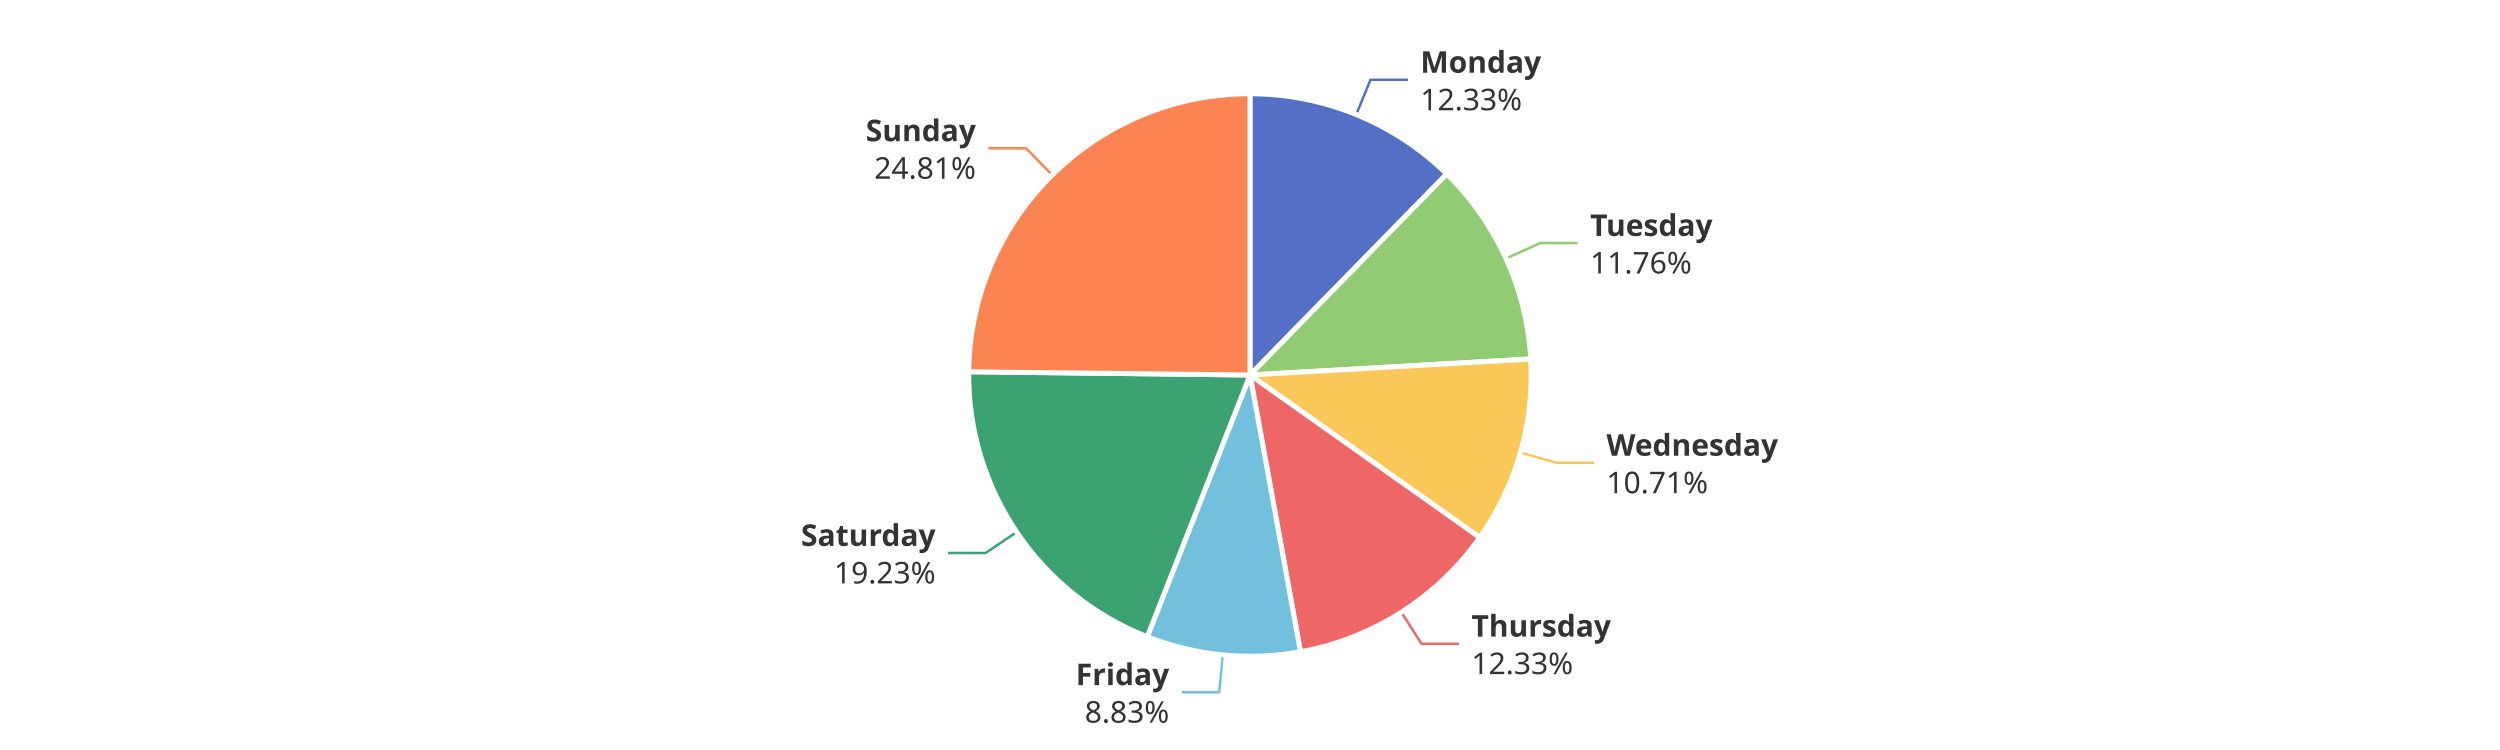
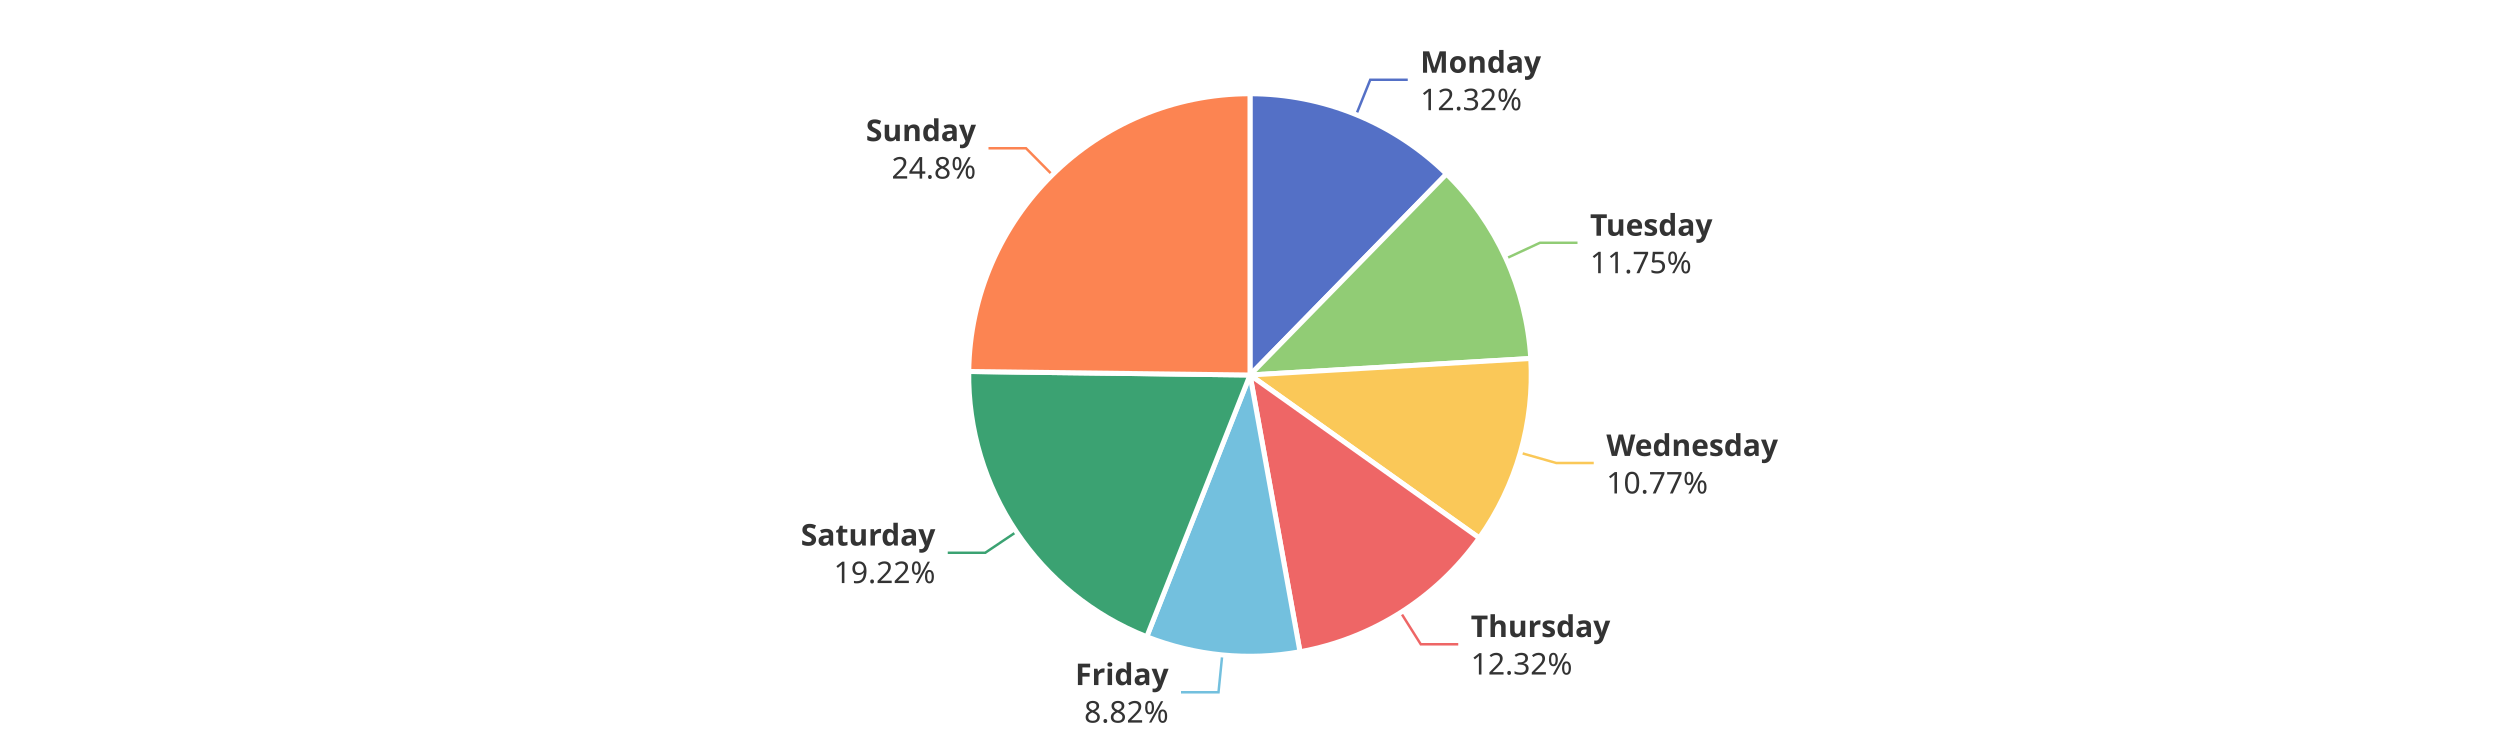
<svg xmlns="http://www.w3.org/2000/svg" width="1000" height="300" version="1.1" baseProfile="full" viewBox="0 0 1000 300">
  <rect width="1000" height="300" x="0" y="0" id="0" fill="#ffffff" />
-   <polyline points="542.5 45.8 548.2 31.9 563.2 31.9" fill="none" stroke="#5470c6" />
-   <polyline points="602.4 103.4 616.1 97.2 631.1 97.2" fill="none" stroke="#91cc75" />
-   <polyline points="608.1 181 622.6 185.1 637.6 185.1" fill="none" stroke="#fac858" />
-   <polyline points="560.5 244.8 568.6 257.5 583.6 257.5" fill="none" stroke="#ee6666" />
-   <polyline points="489.1 262 487.7 276.9 472.7 276.9" fill="none" stroke="#73c0de" />
-   <polyline points="406.7 212.8 394.2 221.2 379.2 221.2" fill="none" stroke="#3ba272" />
-   <polyline points="420.9 70 410.4 59.3 395.4 59.3" fill="none" stroke="#fc8452" />
-   <path d="M500 37.5A112.5 112.5 0 0 1 578.7 69.6L500 150Z" fill="#5470c6" stroke="#fff" stroke-width="2" stroke-linejoin="round" />
-   <path d="M578.7 69.6A112.5 112.5 0 0 1 612.3 143.6L500 150Z" fill="#91cc75" stroke="#fff" stroke-width="2" stroke-linejoin="round" />
-   <path d="M612.3 143.6A112.5 112.5 0 0 1 591.9 215L500 150Z" fill="#fac858" stroke="#fff" stroke-width="2" stroke-linejoin="round" />
-   <path d="M591.9 215A112.5 112.5 0 0 1 520.2 260.7L500 150Z" fill="#ee6666" stroke="#fff" stroke-width="2" stroke-linejoin="round" />
-   <path d="M520.2 260.7A112.5 112.5 0 0 1 458.9 254.7L500 150Z" fill="#73c0de" stroke="#fff" stroke-width="2" stroke-linejoin="round" />
-   <path d="M458.9 254.7A112.5 112.5 0 0 1 387.5 148.7L500 150Z" fill="#3ba272" stroke="#fff" stroke-width="2" stroke-linejoin="round" />
-   <path d="M387.5 148.7A112.5 112.5 0 0 1 500 37.5L500 150Z" fill="#fc8452" stroke="#fff" stroke-width="2" stroke-linejoin="round" />
-   <path d="M0 -15l42.8 0l0 30l-42.8 0Z" transform="translate(568.1578 31.9446)" fill="none" />
-   <text dominant-baseline="central" text-anchor="start" style="font-size:12px;font-family:sans-serif;font-weight:bold;" y="-7.5" transform="translate(568.1578 31.9446)" fill="#333" stroke="rgb(255,255,255)" stroke-width="2" paint-order="stroke" stroke-miterlimit="2">Monday</text>
-   <text dominant-baseline="central" text-anchor="start" style="font-size:12px;font-family:sans-serif;" y="7.5" transform="translate(568.1578 31.9446)" fill="#333" stroke="rgb(255,255,255)" stroke-width="2" paint-order="stroke" stroke-miterlimit="2">12.33%</text>
-   <path d="M0 -15l46.2 0l0 30l-46.2 0Z" transform="translate(636.0656 97.2268)" fill="none" />
-   <text dominant-baseline="central" text-anchor="start" style="font-size:12px;font-family:sans-serif;font-weight:bold;" y="-7.5" transform="translate(636.0656 97.2268)" fill="#333" stroke="rgb(255,255,255)" stroke-width="2" paint-order="stroke" stroke-miterlimit="2">Tuesday</text>
-   <text dominant-baseline="central" text-anchor="start" style="font-size:12px;font-family:sans-serif;" y="7.5" transform="translate(636.0656 97.2268)" fill="#333" stroke="rgb(255,255,255)" stroke-width="2" paint-order="stroke" stroke-miterlimit="2">11.76%</text>
-   <path d="M0 -15l63.6 0l0 30l-63.6 0Z" transform="translate(642.5661 185.1254)" fill="none" />
-   <text dominant-baseline="central" text-anchor="start" style="font-size:12px;font-family:sans-serif;font-weight:bold;" y="-7.5" transform="translate(642.5661 185.1254)" fill="#333" stroke="rgb(255,255,255)" stroke-width="2" paint-order="stroke" stroke-miterlimit="2">Wednesday</text>
-   <text dominant-baseline="central" text-anchor="start" style="font-size:12px;font-family:sans-serif;" y="7.5" transform="translate(642.5661 185.1254)" fill="#333" stroke="rgb(255,255,255)" stroke-width="2" paint-order="stroke" stroke-miterlimit="2">10.71%</text>
-   <path d="M0 -15l50.2 0l0 30l-50.2 0Z" transform="translate(588.5822 257.4837)" fill="none" />
-   <text dominant-baseline="central" text-anchor="start" style="font-size:12px;font-family:sans-serif;font-weight:bold;" y="-7.5" transform="translate(588.5822 257.4837)" fill="#333" stroke="rgb(255,255,255)" stroke-width="2" paint-order="stroke" stroke-miterlimit="2">Thursday</text>
-   <text dominant-baseline="central" text-anchor="start" style="font-size:12px;font-family:sans-serif;" y="7.5" transform="translate(588.5822 257.4837)" fill="#333" stroke="rgb(255,255,255)" stroke-width="2" paint-order="stroke" stroke-miterlimit="2">12.33%</text>
-   <path d="M-34.2 -15l34.2 0l0 30l-34.2 0Z" transform="translate(467.6834 276.9037)" fill="none" />
-   <text dominant-baseline="central" text-anchor="end" style="font-size:12px;font-family:sans-serif;font-weight:bold;" y="-7.5" transform="translate(467.6834 276.9037)" fill="#333" stroke="rgb(255,255,255)" stroke-width="2" paint-order="stroke" stroke-miterlimit="2">Friday</text>
-   <text dominant-baseline="central" text-anchor="end" style="font-size:12px;font-family:sans-serif;" y="7.5" transform="translate(467.6834 276.9037)" fill="#333" stroke="rgb(255,255,255)" stroke-width="2" paint-order="stroke" stroke-miterlimit="2">8.83%</text>
-   <path d="M-48.2 -15l48.2 0l0 30l-48.2 0Z" transform="translate(374.24 221.2115)" fill="none" />
-   <text dominant-baseline="central" text-anchor="end" style="font-size:12px;font-family:sans-serif;font-weight:bold;" y="-7.5" transform="translate(374.24 221.2115)" fill="#333" stroke="rgb(255,255,255)" stroke-width="2" paint-order="stroke" stroke-miterlimit="2">Saturday</text>
-   <text dominant-baseline="central" text-anchor="end" style="font-size:12px;font-family:sans-serif;" y="7.5" transform="translate(374.24 221.2115)" fill="#333" stroke="rgb(255,255,255)" stroke-width="2" paint-order="stroke" stroke-miterlimit="2">19.23%</text>
-   <path d="M-40.9 -15l40.9 0l0 30l-40.9 0Z" transform="translate(390.3622 59.3285)" fill="none" />
-   <text dominant-baseline="central" text-anchor="end" style="font-size:12px;font-family:sans-serif;font-weight:bold;" y="-7.5" transform="translate(390.3622 59.3285)" fill="#333" stroke="rgb(255,255,255)" stroke-width="2" paint-order="stroke" stroke-miterlimit="2">Sunday</text>
-   <text dominant-baseline="central" text-anchor="end" style="font-size:12px;font-family:sans-serif;" y="7.5" transform="translate(390.3622 59.3285)" fill="#333" stroke="rgb(255,255,255)" stroke-width="2" paint-order="stroke" stroke-miterlimit="2">24.81%</text>
+   <polyline points="542.5 45.8 548.1 31.9 563.1 31.9" fill="none" stroke="#5470c6" />
+   <polyline points="602.4 103.4 616 97.1 631 97.1" fill="none" stroke="#91cc75" />
+   <polyline points="608.1 181.1 622.5 185.2 637.5 185.2" fill="none" stroke="#fac858" />
+   <polyline points="560.3 245 568.3 257.7 583.3 257.7" fill="none" stroke="#ee6666" />
+   <polyline points="488.9 262 487.4 276.9 472.4 276.9" fill="none" stroke="#73c0de" />
+   <polyline points="406.6 212.7 394.1 221.1 379.1 221.1" fill="none" stroke="#3ba272" />
+   <polyline points="421 70 410.4 59.3 395.4 59.3" fill="none" stroke="#fc8452" />
+   <path d="M500 37.5A112.5 112.5 0 0 1 578.6 69.6L500 150Z" fill="#5470c6" stroke="#fff" stroke-width="2" stroke-linejoin="round" />
+   <path d="M578.6 69.6A112.5 112.5 0 0 1 612.3 143.4L500 150Z" fill="#91cc75" stroke="#fff" stroke-width="2" stroke-linejoin="round" />
+   <path d="M612.3 143.4A112.5 112.5 0 0 1 591.7 215.2L500 150Z" fill="#fac858" stroke="#fff" stroke-width="2" stroke-linejoin="round" />
+   <path d="M591.7 215.2A112.5 112.5 0 0 1 520 260.7L500 150Z" fill="#ee6666" stroke="#fff" stroke-width="2" stroke-linejoin="round" />
+   <path d="M520 260.7A112.5 112.5 0 0 1 458.7 254.7L500 150Z" fill="#73c0de" stroke="#fff" stroke-width="2" stroke-linejoin="round" />
+   <path d="M458.7 254.7A112.5 112.5 0 0 1 387.5 148.6L500 150Z" fill="#3ba272" stroke="#fff" stroke-width="2" stroke-linejoin="round" />
+   <path d="M387.5 148.6A112.5 112.5 0 0 1 500 37.5L500 150Z" fill="#fc8452" stroke="#fff" stroke-width="2" stroke-linejoin="round" />
+   <path d="M0 -15l42.8 0l0 30l-42.8 0Z" transform="translate(568.1252 31.9313)" fill="none" />
+   <text dominant-baseline="central" text-anchor="start" style="font-size:12px;font-family:sans-serif;font-weight:bold;" y="-7.5" transform="translate(568.1252 31.9313)" fill="#333" stroke="rgb(255,255,255)" stroke-width="2" paint-order="stroke" stroke-miterlimit="2">Monday</text>
+   <text dominant-baseline="central" text-anchor="start" style="font-size:12px;font-family:sans-serif;" y="7.5" transform="translate(568.1252 31.9313)" fill="#333" stroke="rgb(255,255,255)" stroke-width="2" paint-order="stroke" stroke-miterlimit="2">12.32%</text>
+   <path d="M0 -15l46.2 0l0 30l-46.2 0Z" transform="translate(636.0219 97.1307)" fill="none" />
+   <text dominant-baseline="central" text-anchor="start" style="font-size:12px;font-family:sans-serif;font-weight:bold;" y="-7.5" transform="translate(636.0219 97.1307)" fill="#333" stroke="rgb(255,255,255)" stroke-width="2" paint-order="stroke" stroke-miterlimit="2">Tuesday</text>
+   <text dominant-baseline="central" text-anchor="start" style="font-size:12px;font-family:sans-serif;" y="7.5" transform="translate(636.0219 97.1307)" fill="#333" stroke="rgb(255,255,255)" stroke-width="2" paint-order="stroke" stroke-miterlimit="2">11.75%</text>
+   <path d="M0 -15l63.6 0l0 30l-63.6 0Z" transform="translate(642.5375 185.225)" fill="none" />
+   <text dominant-baseline="central" text-anchor="start" style="font-size:12px;font-family:sans-serif;font-weight:bold;" y="-7.5" transform="translate(642.5375 185.225)" fill="#333" stroke="rgb(255,255,255)" stroke-width="2" paint-order="stroke" stroke-miterlimit="2">Wednesday</text>
+   <text dominant-baseline="central" text-anchor="start" style="font-size:12px;font-family:sans-serif;" y="7.5" transform="translate(642.5375 185.225)" fill="#333" stroke="rgb(255,255,255)" stroke-width="2" paint-order="stroke" stroke-miterlimit="2">10.77%</text>
+   <path d="M0 -15l50.2 0l0 30l-50.2 0Z" transform="translate(588.3179 257.6518)" fill="none" />
+   <text dominant-baseline="central" text-anchor="start" style="font-size:12px;font-family:sans-serif;font-weight:bold;" y="-7.5" transform="translate(588.3179 257.6518)" fill="#333" stroke="rgb(255,255,255)" stroke-width="2" paint-order="stroke" stroke-miterlimit="2">Thursday</text>
+   <text dominant-baseline="central" text-anchor="start" style="font-size:12px;font-family:sans-serif;" y="7.5" transform="translate(588.3179 257.6518)" fill="#333" stroke="rgb(255,255,255)" stroke-width="2" paint-order="stroke" stroke-miterlimit="2">12.32%</text>
+   <path d="M-34.2 -15l34.2 0l0 30l-34.2 0Z" transform="translate(467.443 276.8801)" fill="none" />
+   <text dominant-baseline="central" text-anchor="end" style="font-size:12px;font-family:sans-serif;font-weight:bold;" y="-7.5" transform="translate(467.443 276.8801)" fill="#333" stroke="rgb(255,255,255)" stroke-width="2" paint-order="stroke" stroke-miterlimit="2">Friday</text>
+   <text dominant-baseline="central" text-anchor="end" style="font-size:12px;font-family:sans-serif;" y="7.5" transform="translate(467.443 276.8801)" fill="#333" stroke="rgb(255,255,255)" stroke-width="2" paint-order="stroke" stroke-miterlimit="2">8.82%</text>
+   <path d="M-48.2 -15l48.2 0l0 30l-48.2 0Z" transform="translate(374.1437 221.0682)" fill="none" />
+   <text dominant-baseline="central" text-anchor="end" style="font-size:12px;font-family:sans-serif;font-weight:bold;" y="-7.5" transform="translate(374.1437 221.0682)" fill="#333" stroke="rgb(255,255,255)" stroke-width="2" paint-order="stroke" stroke-miterlimit="2">Saturday</text>
+   <text dominant-baseline="central" text-anchor="end" style="font-size:12px;font-family:sans-serif;" y="7.5" transform="translate(374.1437 221.0682)" fill="#333" stroke="rgb(255,255,255)" stroke-width="2" paint-order="stroke" stroke-miterlimit="2">19.22%</text>
+   <path d="M-40.9 -15l40.9 0l0 30l-40.9 0Z" transform="translate(390.4121 59.2792)" fill="none" />
+   <text dominant-baseline="central" text-anchor="end" style="font-size:12px;font-family:sans-serif;font-weight:bold;" y="-7.5" transform="translate(390.4121 59.2792)" fill="#333" stroke="rgb(255,255,255)" stroke-width="2" paint-order="stroke" stroke-miterlimit="2">Sunday</text>
+   <text dominant-baseline="central" text-anchor="end" style="font-size:12px;font-family:sans-serif;" y="7.5" transform="translate(390.4121 59.2792)" fill="#333" stroke="rgb(255,255,255)" stroke-width="2" paint-order="stroke" stroke-miterlimit="2">24.8%</text>
</svg>
